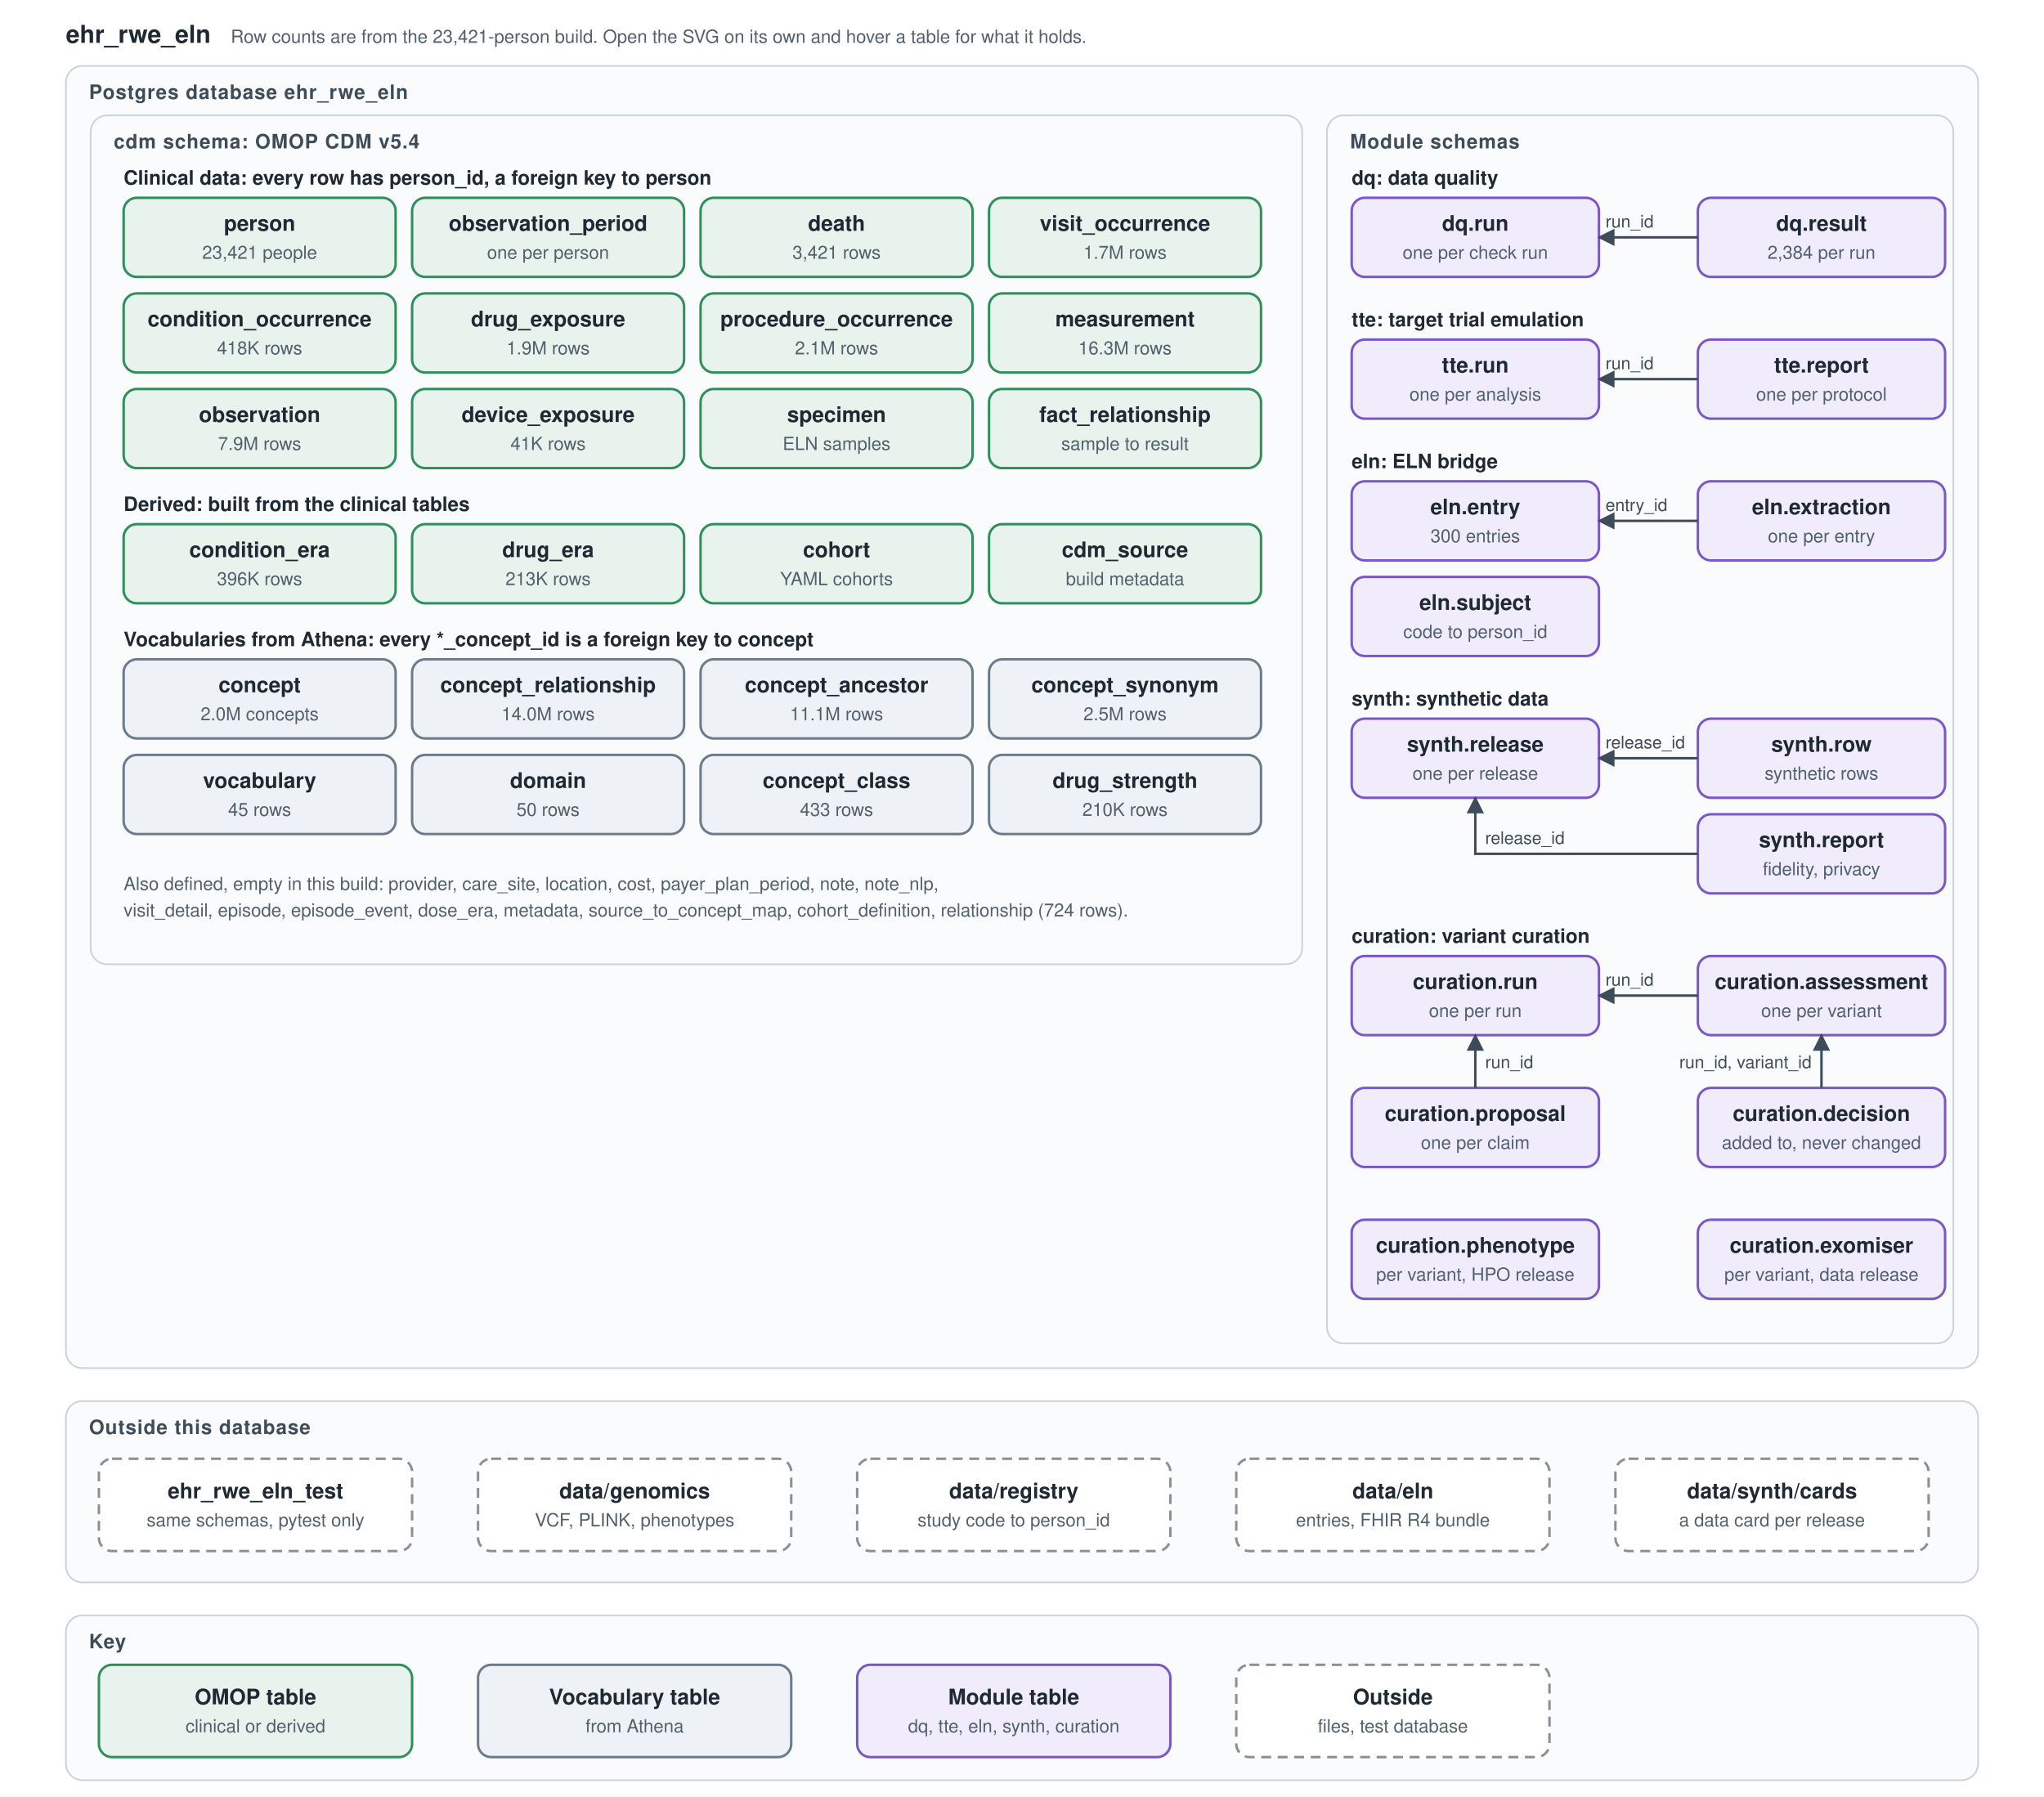
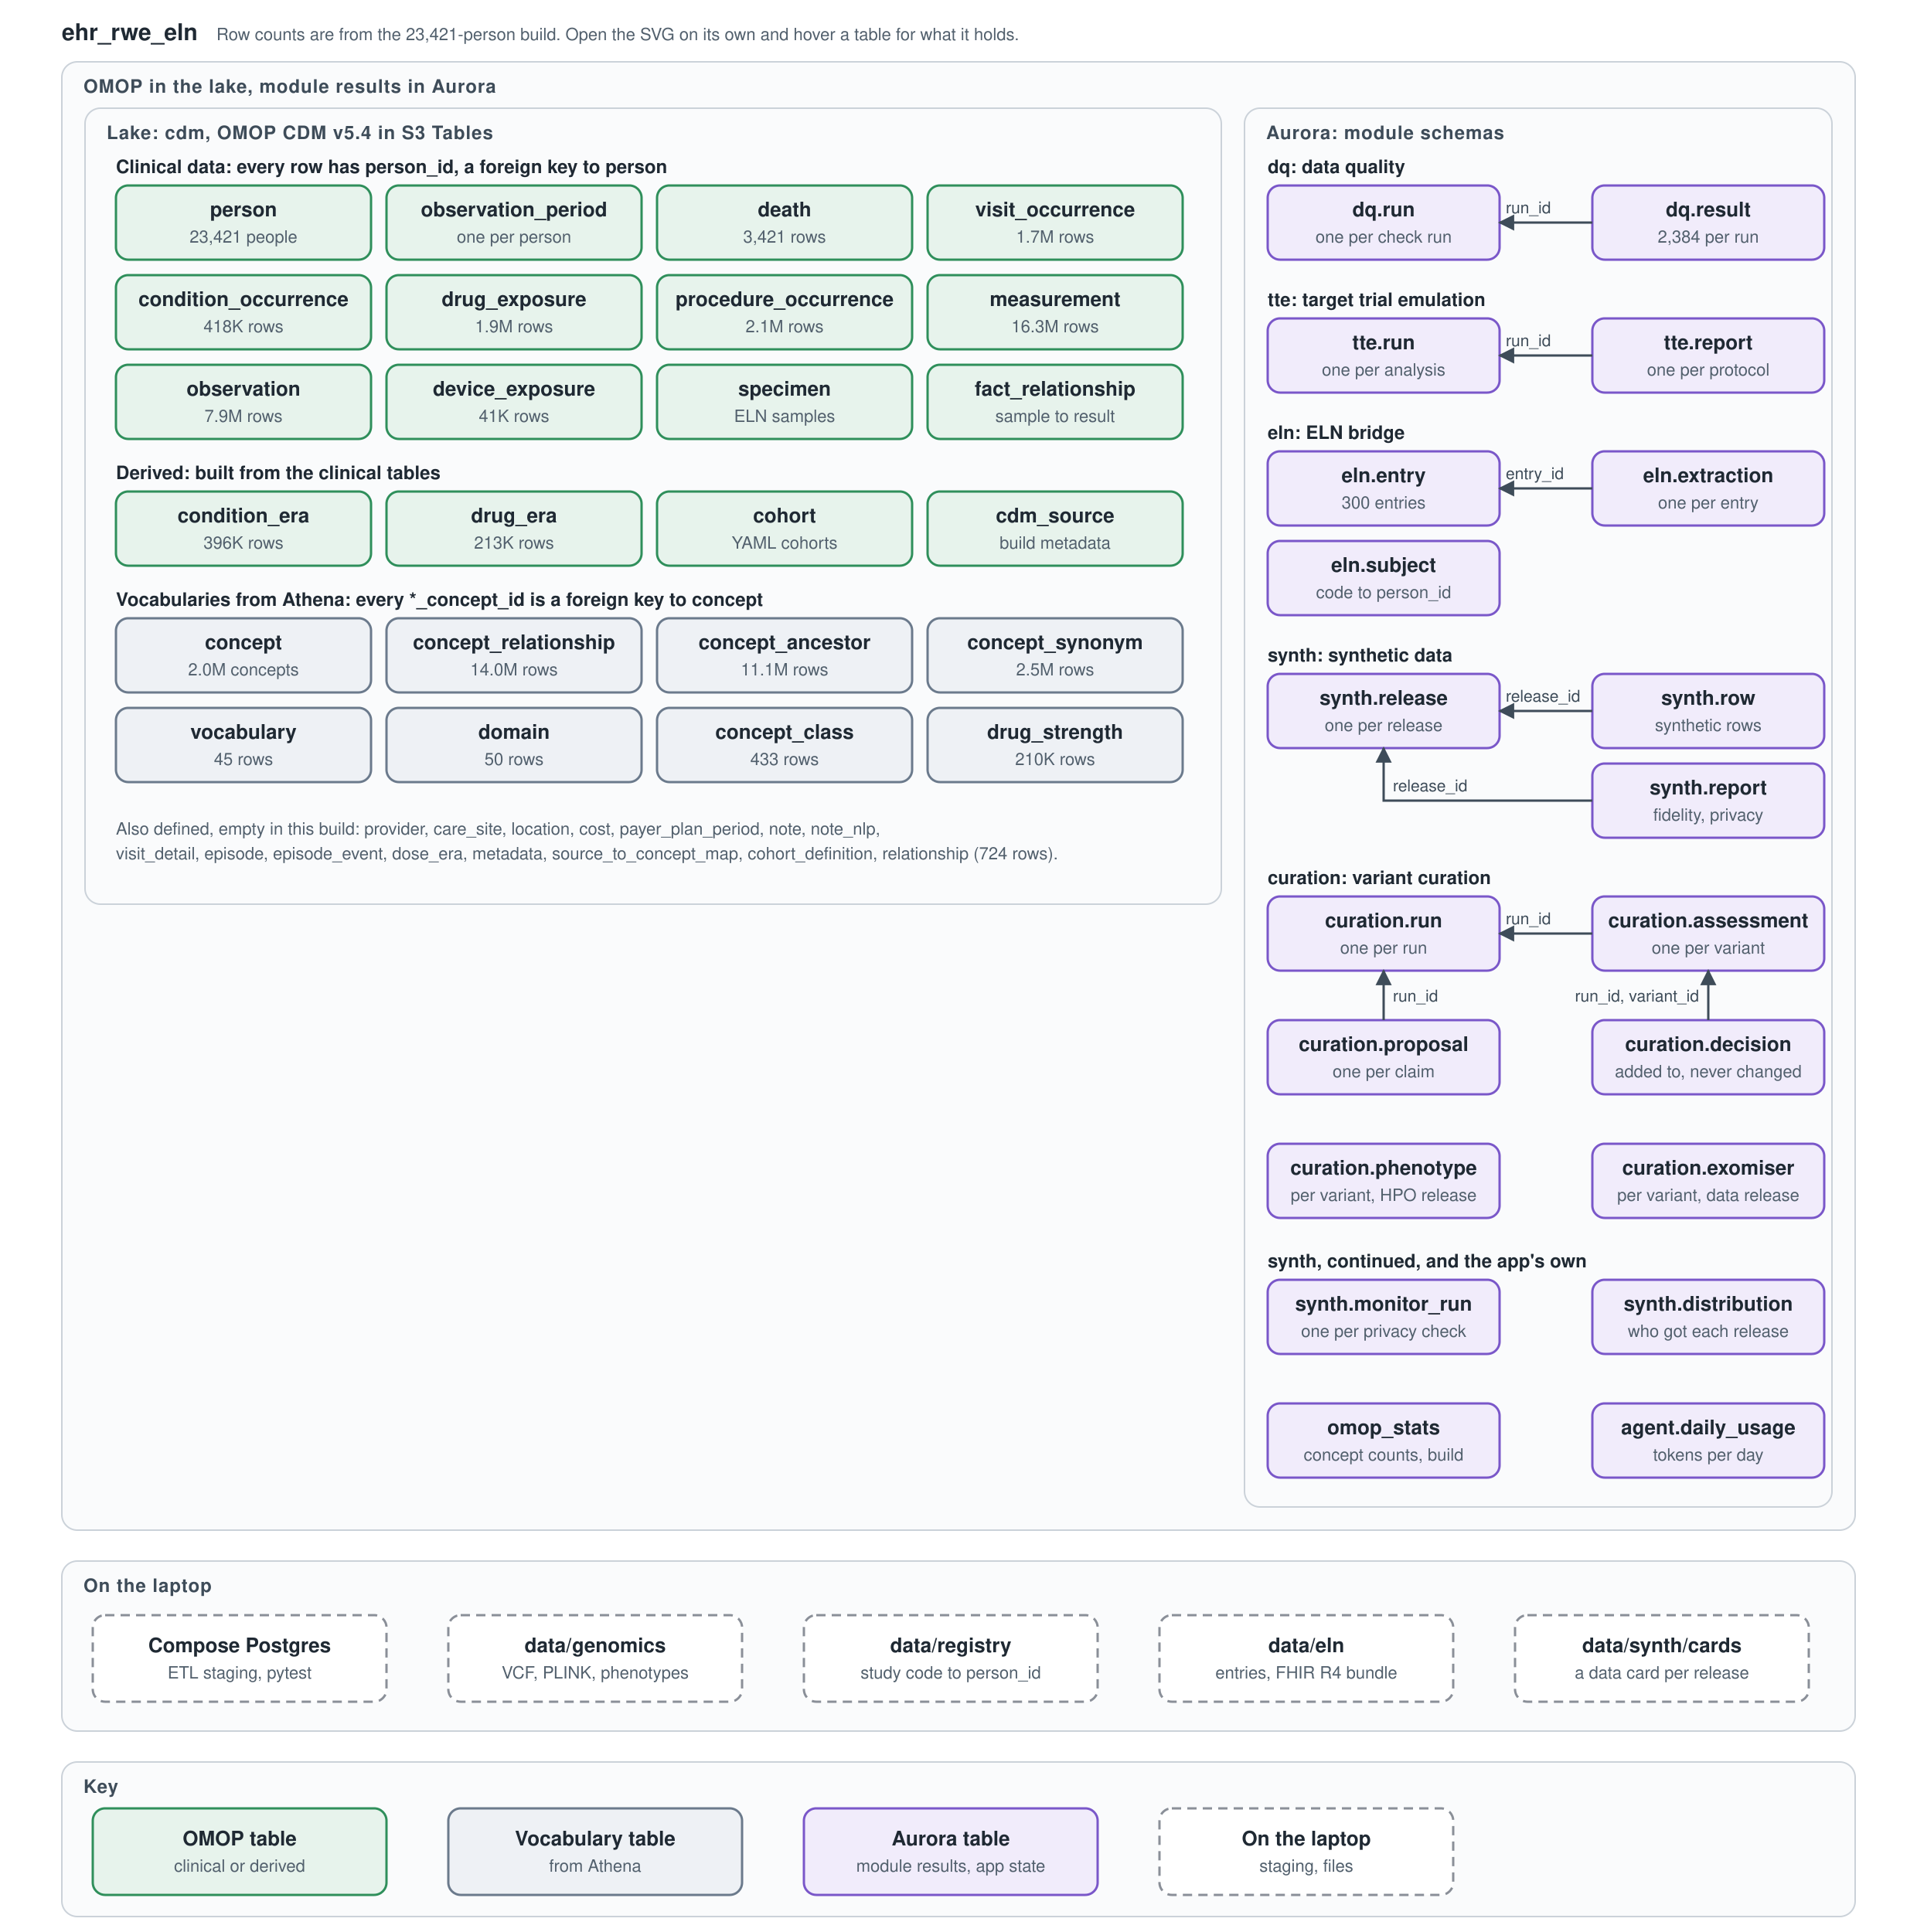
- <svg xmlns="http://www.w3.org/2000/svg" xmlns:xlink="http://www.w3.org/1999/xlink" width="1240" height="1090" viewBox="0 0 1240 1090" font-family="-apple-system, BlinkMacSystemFont, Segoe UI, Helvetica, Arial, sans-serif">
+ <svg xmlns="http://www.w3.org/2000/svg" xmlns:xlink="http://www.w3.org/1999/xlink" width="1240" height="1250" viewBox="0 0 1240 1250" font-family="-apple-system, BlinkMacSystemFont, Segoe UI, Helvetica, Arial, sans-serif">
  <defs>
    <marker id="arr" viewBox="0 0 10 10" refX="9" refY="5" markerWidth="7" markerHeight="7" orient="auto-start-reverse">
      <path d="M0,0 L10,5 L0,10 z" fill="#3E4C59" />
    </marker>
  </defs>
-   <rect width="1240" height="1090" fill="#FFFFFF" />
+   <rect width="1240" height="1250" fill="#FFFFFF" />
  <style>.t{fill:#1F2933}.s{fill:#52606D;font-size:11px}.g{fill:#3E4C59;font-size:12px;font-weight:600;letter-spacing:.04em;text-transform:uppercase}.e{fill:#3E4C59;font-size:10.5px}a:hover rect.n{stroke-width:2.5}g.h:hover rect.n{stroke-width:2.5}</style>
  <text x="40" y="26" class="t" font-size="15" font-weight="700">ehr_rwe_eln</text>
  <text x="140" y="26" class="s">Row counts are from the 23,421-person build. Open the SVG on its own and hover a table for what it holds.</text>
  <g>
-     <rect x="40" y="40" width="1160" height="790" rx="10" fill="#FAFBFC" stroke="#CBD2D9" stroke-width="1" />
-     <text x="54" y="60" class="g">Postgres database ehr_rwe_eln</text>
+     <rect x="40" y="40" width="1160" height="950" rx="10" fill="#FAFBFC" stroke="#CBD2D9" stroke-width="1" />
+     <text x="54" y="60" class="g">OMOP in the lake, module results in Aurora</text>
  </g>
  <g>
    <rect x="55" y="70" width="735" height="515" rx="10" fill="#FAFBFC" stroke="#CBD2D9" stroke-width="1" />
-     <text x="69" y="90" class="g">cdm schema: OMOP CDM v5.4</text>
+     <text x="69" y="90" class="g">Lake: cdm, OMOP CDM v5.4 in S3 Tables</text>
  </g>
  <text x="75" y="112" class="t" font-size="12" font-weight="600">Clinical data: every row has person_id, a foreign key to person</text>
  <a xlink:href="https://ohdsi.github.io/CommonDataModel/cdm54.html#person" href="https://ohdsi.github.io/CommonDataModel/cdm54.html#person" target="_blank">
    <rect class="n" x="75" y="120" width="165" height="48" rx="8" fill="#E7F3EC" stroke="#2F8F5B" stroke-width="1.5" />
    <text x="157.5" y="140.0" text-anchor="middle" class="t" font-size="13" font-weight="700">person</text>
    <text x="157.5" y="157.0" text-anchor="middle" class="s">23,421 people</text>
  </a>
  <a xlink:href="https://ohdsi.github.io/CommonDataModel/cdm54.html#observation_period" href="https://ohdsi.github.io/CommonDataModel/cdm54.html#observation_period" target="_blank">
    <rect class="n" x="250" y="120" width="165" height="48" rx="8" fill="#E7F3EC" stroke="#2F8F5B" stroke-width="1.5" />
    <text x="332.5" y="140.0" text-anchor="middle" class="t" font-size="13" font-weight="700">observation_period</text>
    <text x="332.5" y="157.0" text-anchor="middle" class="s">one per person</text>
  </a>
  <a xlink:href="https://ohdsi.github.io/CommonDataModel/cdm54.html#death" href="https://ohdsi.github.io/CommonDataModel/cdm54.html#death" target="_blank">
    <rect class="n" x="425" y="120" width="165" height="48" rx="8" fill="#E7F3EC" stroke="#2F8F5B" stroke-width="1.5" />
    <text x="507.5" y="140.0" text-anchor="middle" class="t" font-size="13" font-weight="700">death</text>
    <text x="507.5" y="157.0" text-anchor="middle" class="s">3,421 rows</text>
  </a>
  <a xlink:href="https://ohdsi.github.io/CommonDataModel/cdm54.html#visit_occurrence" href="https://ohdsi.github.io/CommonDataModel/cdm54.html#visit_occurrence" target="_blank">
    <rect class="n" x="600" y="120" width="165" height="48" rx="8" fill="#E7F3EC" stroke="#2F8F5B" stroke-width="1.5" />
    <text x="682.5" y="140.0" text-anchor="middle" class="t" font-size="13" font-weight="700">visit_occurrence</text>
    <text x="682.5" y="157.0" text-anchor="middle" class="s">1.7M rows</text>
  </a>
  <a xlink:href="https://ohdsi.github.io/CommonDataModel/cdm54.html#condition_occurrence" href="https://ohdsi.github.io/CommonDataModel/cdm54.html#condition_occurrence" target="_blank">
    <rect class="n" x="75" y="178" width="165" height="48" rx="8" fill="#E7F3EC" stroke="#2F8F5B" stroke-width="1.5" />
    <text x="157.5" y="198.0" text-anchor="middle" class="t" font-size="13" font-weight="700">condition_occurrence</text>
    <text x="157.5" y="215.0" text-anchor="middle" class="s">418K rows</text>
  </a>
  <a xlink:href="https://ohdsi.github.io/CommonDataModel/cdm54.html#drug_exposure" href="https://ohdsi.github.io/CommonDataModel/cdm54.html#drug_exposure" target="_blank">
    <rect class="n" x="250" y="178" width="165" height="48" rx="8" fill="#E7F3EC" stroke="#2F8F5B" stroke-width="1.5" />
    <text x="332.5" y="198.0" text-anchor="middle" class="t" font-size="13" font-weight="700">drug_exposure</text>
    <text x="332.5" y="215.0" text-anchor="middle" class="s">1.9M rows</text>
  </a>
  <a xlink:href="https://ohdsi.github.io/CommonDataModel/cdm54.html#procedure_occurrence" href="https://ohdsi.github.io/CommonDataModel/cdm54.html#procedure_occurrence" target="_blank">
    <rect class="n" x="425" y="178" width="165" height="48" rx="8" fill="#E7F3EC" stroke="#2F8F5B" stroke-width="1.5" />
    <text x="507.5" y="198.0" text-anchor="middle" class="t" font-size="13" font-weight="700">procedure_occurrence</text>
    <text x="507.5" y="215.0" text-anchor="middle" class="s">2.1M rows</text>
  </a>
  <a xlink:href="https://ohdsi.github.io/CommonDataModel/cdm54.html#measurement" href="https://ohdsi.github.io/CommonDataModel/cdm54.html#measurement" target="_blank">
    <rect class="n" x="600" y="178" width="165" height="48" rx="8" fill="#E7F3EC" stroke="#2F8F5B" stroke-width="1.5" />
    <text x="682.5" y="198.0" text-anchor="middle" class="t" font-size="13" font-weight="700">measurement</text>
    <text x="682.5" y="215.0" text-anchor="middle" class="s">16.3M rows</text>
  </a>
  <a xlink:href="https://ohdsi.github.io/CommonDataModel/cdm54.html#observation" href="https://ohdsi.github.io/CommonDataModel/cdm54.html#observation" target="_blank">
    <rect class="n" x="75" y="236" width="165" height="48" rx="8" fill="#E7F3EC" stroke="#2F8F5B" stroke-width="1.5" />
    <text x="157.5" y="256.0" text-anchor="middle" class="t" font-size="13" font-weight="700">observation</text>
    <text x="157.5" y="273.0" text-anchor="middle" class="s">7.9M rows</text>
  </a>
  <a xlink:href="https://ohdsi.github.io/CommonDataModel/cdm54.html#device_exposure" href="https://ohdsi.github.io/CommonDataModel/cdm54.html#device_exposure" target="_blank">
    <rect class="n" x="250" y="236" width="165" height="48" rx="8" fill="#E7F3EC" stroke="#2F8F5B" stroke-width="1.5" />
    <text x="332.5" y="256.0" text-anchor="middle" class="t" font-size="13" font-weight="700">device_exposure</text>
    <text x="332.5" y="273.0" text-anchor="middle" class="s">41K rows</text>
  </a>
  <a xlink:href="https://ohdsi.github.io/CommonDataModel/cdm54.html#specimen" href="https://ohdsi.github.io/CommonDataModel/cdm54.html#specimen" target="_blank">
    <rect class="n" x="425" y="236" width="165" height="48" rx="8" fill="#E7F3EC" stroke="#2F8F5B" stroke-width="1.5" />
    <text x="507.5" y="256.0" text-anchor="middle" class="t" font-size="13" font-weight="700">specimen</text>
    <text x="507.5" y="273.0" text-anchor="middle" class="s">ELN samples</text>
  </a>
  <a xlink:href="https://ohdsi.github.io/CommonDataModel/cdm54.html#fact_relationship" href="https://ohdsi.github.io/CommonDataModel/cdm54.html#fact_relationship" target="_blank">
    <rect class="n" x="600" y="236" width="165" height="48" rx="8" fill="#E7F3EC" stroke="#2F8F5B" stroke-width="1.5" />
    <text x="682.5" y="256.0" text-anchor="middle" class="t" font-size="13" font-weight="700">fact_relationship</text>
    <text x="682.5" y="273.0" text-anchor="middle" class="s">sample to result</text>
  </a>
  <text x="75" y="310" class="t" font-size="12" font-weight="600">Derived: built from the clinical tables</text>
  <a xlink:href="https://ohdsi.github.io/CommonDataModel/cdm54.html#condition_era" href="https://ohdsi.github.io/CommonDataModel/cdm54.html#condition_era" target="_blank">
    <rect class="n" x="75" y="318" width="165" height="48" rx="8" fill="#E7F3EC" stroke="#2F8F5B" stroke-width="1.5" />
    <text x="157.5" y="338.0" text-anchor="middle" class="t" font-size="13" font-weight="700">condition_era</text>
    <text x="157.5" y="355.0" text-anchor="middle" class="s">396K rows</text>
  </a>
  <a xlink:href="https://ohdsi.github.io/CommonDataModel/cdm54.html#drug_era" href="https://ohdsi.github.io/CommonDataModel/cdm54.html#drug_era" target="_blank">
    <rect class="n" x="250" y="318" width="165" height="48" rx="8" fill="#E7F3EC" stroke="#2F8F5B" stroke-width="1.5" />
    <text x="332.5" y="338.0" text-anchor="middle" class="t" font-size="13" font-weight="700">drug_era</text>
    <text x="332.5" y="355.0" text-anchor="middle" class="s">213K rows</text>
  </a>
  <a xlink:href="https://ohdsi.github.io/CommonDataModel/cdm54.html#cohort" href="https://ohdsi.github.io/CommonDataModel/cdm54.html#cohort" target="_blank">
    <rect class="n" x="425" y="318" width="165" height="48" rx="8" fill="#E7F3EC" stroke="#2F8F5B" stroke-width="1.5" />
    <text x="507.5" y="338.0" text-anchor="middle" class="t" font-size="13" font-weight="700">cohort</text>
    <text x="507.5" y="355.0" text-anchor="middle" class="s">YAML cohorts</text>
  </a>
  <a xlink:href="https://ohdsi.github.io/CommonDataModel/cdm54.html#cdm_source" href="https://ohdsi.github.io/CommonDataModel/cdm54.html#cdm_source" target="_blank">
    <rect class="n" x="600" y="318" width="165" height="48" rx="8" fill="#E7F3EC" stroke="#2F8F5B" stroke-width="1.5" />
    <text x="682.5" y="338.0" text-anchor="middle" class="t" font-size="13" font-weight="700">cdm_source</text>
    <text x="682.5" y="355.0" text-anchor="middle" class="s">build metadata</text>
  </a>
  <text x="75" y="392" class="t" font-size="12" font-weight="600">Vocabularies from Athena: every *_concept_id is a foreign key to concept</text>
  <a xlink:href="https://ohdsi.github.io/CommonDataModel/cdm54.html#concept" href="https://ohdsi.github.io/CommonDataModel/cdm54.html#concept" target="_blank">
    <rect class="n" x="75" y="400" width="165" height="48" rx="8" fill="#EEF1F5" stroke="#6B7A8C" stroke-width="1.5" />
    <text x="157.5" y="420.0" text-anchor="middle" class="t" font-size="13" font-weight="700">concept</text>
    <text x="157.5" y="437.0" text-anchor="middle" class="s">2.0M concepts</text>
  </a>
  <a xlink:href="https://ohdsi.github.io/CommonDataModel/cdm54.html#concept_relationship" href="https://ohdsi.github.io/CommonDataModel/cdm54.html#concept_relationship" target="_blank">
    <rect class="n" x="250" y="400" width="165" height="48" rx="8" fill="#EEF1F5" stroke="#6B7A8C" stroke-width="1.5" />
    <text x="332.5" y="420.0" text-anchor="middle" class="t" font-size="13" font-weight="700">concept_relationship</text>
    <text x="332.5" y="437.0" text-anchor="middle" class="s">14.0M rows</text>
  </a>
  <a xlink:href="https://ohdsi.github.io/CommonDataModel/cdm54.html#concept_ancestor" href="https://ohdsi.github.io/CommonDataModel/cdm54.html#concept_ancestor" target="_blank">
    <rect class="n" x="425" y="400" width="165" height="48" rx="8" fill="#EEF1F5" stroke="#6B7A8C" stroke-width="1.5" />
    <text x="507.5" y="420.0" text-anchor="middle" class="t" font-size="13" font-weight="700">concept_ancestor</text>
    <text x="507.5" y="437.0" text-anchor="middle" class="s">11.1M rows</text>
  </a>
  <a xlink:href="https://ohdsi.github.io/CommonDataModel/cdm54.html#concept_synonym" href="https://ohdsi.github.io/CommonDataModel/cdm54.html#concept_synonym" target="_blank">
    <rect class="n" x="600" y="400" width="165" height="48" rx="8" fill="#EEF1F5" stroke="#6B7A8C" stroke-width="1.5" />
    <text x="682.5" y="420.0" text-anchor="middle" class="t" font-size="13" font-weight="700">concept_synonym</text>
    <text x="682.5" y="437.0" text-anchor="middle" class="s">2.5M rows</text>
  </a>
  <a xlink:href="https://ohdsi.github.io/CommonDataModel/cdm54.html#vocabulary" href="https://ohdsi.github.io/CommonDataModel/cdm54.html#vocabulary" target="_blank">
    <rect class="n" x="75" y="458" width="165" height="48" rx="8" fill="#EEF1F5" stroke="#6B7A8C" stroke-width="1.5" />
    <text x="157.5" y="478.0" text-anchor="middle" class="t" font-size="13" font-weight="700">vocabulary</text>
    <text x="157.5" y="495.0" text-anchor="middle" class="s">45 rows</text>
  </a>
  <a xlink:href="https://ohdsi.github.io/CommonDataModel/cdm54.html#domain" href="https://ohdsi.github.io/CommonDataModel/cdm54.html#domain" target="_blank">
    <rect class="n" x="250" y="458" width="165" height="48" rx="8" fill="#EEF1F5" stroke="#6B7A8C" stroke-width="1.5" />
    <text x="332.5" y="478.0" text-anchor="middle" class="t" font-size="13" font-weight="700">domain</text>
    <text x="332.5" y="495.0" text-anchor="middle" class="s">50 rows</text>
  </a>
  <a xlink:href="https://ohdsi.github.io/CommonDataModel/cdm54.html#concept_class" href="https://ohdsi.github.io/CommonDataModel/cdm54.html#concept_class" target="_blank">
    <rect class="n" x="425" y="458" width="165" height="48" rx="8" fill="#EEF1F5" stroke="#6B7A8C" stroke-width="1.5" />
    <text x="507.5" y="478.0" text-anchor="middle" class="t" font-size="13" font-weight="700">concept_class</text>
    <text x="507.5" y="495.0" text-anchor="middle" class="s">433 rows</text>
  </a>
  <a xlink:href="https://ohdsi.github.io/CommonDataModel/cdm54.html#drug_strength" href="https://ohdsi.github.io/CommonDataModel/cdm54.html#drug_strength" target="_blank">
    <rect class="n" x="600" y="458" width="165" height="48" rx="8" fill="#EEF1F5" stroke="#6B7A8C" stroke-width="1.5" />
    <text x="682.5" y="478.0" text-anchor="middle" class="t" font-size="13" font-weight="700">drug_strength</text>
    <text x="682.5" y="495.0" text-anchor="middle" class="s">210K rows</text>
  </a>
  <text x="75" y="540" class="s">Also defined, empty in this build: provider, care_site, location, cost, payer_plan_period, note, note_nlp,</text>
  <text x="75" y="556" class="s">visit_detail, episode, episode_event, dose_era, metadata, source_to_concept_map, cohort_definition, relationship (724 rows).</text>
  <g>
-     <rect x="805" y="70" width="380" height="745" rx="10" fill="#FAFBFC" stroke="#CBD2D9" stroke-width="1" />
-     <text x="819" y="90" class="g">Module schemas</text>
+     <rect x="805" y="70" width="380" height="905" rx="10" fill="#FAFBFC" stroke="#CBD2D9" stroke-width="1" />
+     <text x="819" y="90" class="g">Aurora: module schemas</text>
  </g>
  <text x="820" y="112" class="t" font-size="12" font-weight="600">dq: data quality</text>
  <a xlink:href="https://github.com/toddcreasy/ehr-rwe-eln/blob/main/migrations/versions/003_dq_results.py" href="https://github.com/toddcreasy/ehr-rwe-eln/blob/main/migrations/versions/003_dq_results.py" target="_blank">
    <rect class="n" x="820" y="120" width="150" height="48" rx="8" fill="#F1ECFB" stroke="#7A57C9" stroke-width="1.5" />
    <text x="895.0" y="140.0" text-anchor="middle" class="t" font-size="13" font-weight="700">dq.run</text>
    <text x="895.0" y="157.0" text-anchor="middle" class="s">one per check run</text>
  </a>
  <a xlink:href="https://github.com/toddcreasy/ehr-rwe-eln/blob/main/migrations/versions/003_dq_results.py" href="https://github.com/toddcreasy/ehr-rwe-eln/blob/main/migrations/versions/003_dq_results.py" target="_blank">
    <rect class="n" x="1030" y="120" width="150" height="48" rx="8" fill="#F1ECFB" stroke="#7A57C9" stroke-width="1.5" />
    <text x="1105.0" y="140.0" text-anchor="middle" class="t" font-size="13" font-weight="700">dq.result</text>
    <text x="1105.0" y="157.0" text-anchor="middle" class="s">2,384 per run</text>
  </a>
  <g>
    <polyline points="1030,144 970,144" fill="none" stroke="#3E4C59" stroke-width="1.5" marker-end="url(#arr)" />
  </g>
  <text x="974" y="138" class="e">run_id</text>
  <text x="820" y="198" class="t" font-size="12" font-weight="600">tte: target trial emulation</text>
  <a xlink:href="https://github.com/toddcreasy/ehr-rwe-eln/blob/main/migrations/versions/005_tte_reports.py" href="https://github.com/toddcreasy/ehr-rwe-eln/blob/main/migrations/versions/005_tte_reports.py" target="_blank">
    <rect class="n" x="820" y="206" width="150" height="48" rx="8" fill="#F1ECFB" stroke="#7A57C9" stroke-width="1.5" />
    <text x="895.0" y="226.0" text-anchor="middle" class="t" font-size="13" font-weight="700">tte.run</text>
    <text x="895.0" y="243.0" text-anchor="middle" class="s">one per analysis</text>
  </a>
  <a xlink:href="https://github.com/toddcreasy/ehr-rwe-eln/blob/main/migrations/versions/005_tte_reports.py" href="https://github.com/toddcreasy/ehr-rwe-eln/blob/main/migrations/versions/005_tte_reports.py" target="_blank">
    <rect class="n" x="1030" y="206" width="150" height="48" rx="8" fill="#F1ECFB" stroke="#7A57C9" stroke-width="1.5" />
    <text x="1105.0" y="226.0" text-anchor="middle" class="t" font-size="13" font-weight="700">tte.report</text>
    <text x="1105.0" y="243.0" text-anchor="middle" class="s">one per protocol</text>
  </a>
  <g>
    <polyline points="1030,230 970,230" fill="none" stroke="#3E4C59" stroke-width="1.5" marker-end="url(#arr)" />
  </g>
  <text x="974" y="224" class="e">run_id</text>
  <text x="820" y="284" class="t" font-size="12" font-weight="600">eln: ELN bridge</text>
  <a xlink:href="https://github.com/toddcreasy/ehr-rwe-eln/blob/main/migrations/versions/006_eln.py" href="https://github.com/toddcreasy/ehr-rwe-eln/blob/main/migrations/versions/006_eln.py" target="_blank">
    <rect class="n" x="820" y="292" width="150" height="48" rx="8" fill="#F1ECFB" stroke="#7A57C9" stroke-width="1.5" />
    <text x="895.0" y="312.0" text-anchor="middle" class="t" font-size="13" font-weight="700">eln.entry</text>
    <text x="895.0" y="329.0" text-anchor="middle" class="s">300 entries</text>
  </a>
  <a xlink:href="https://github.com/toddcreasy/ehr-rwe-eln/blob/main/migrations/versions/006_eln.py" href="https://github.com/toddcreasy/ehr-rwe-eln/blob/main/migrations/versions/006_eln.py" target="_blank">
    <rect class="n" x="1030" y="292" width="150" height="48" rx="8" fill="#F1ECFB" stroke="#7A57C9" stroke-width="1.5" />
    <text x="1105.0" y="312.0" text-anchor="middle" class="t" font-size="13" font-weight="700">eln.extraction</text>
    <text x="1105.0" y="329.0" text-anchor="middle" class="s">one per entry</text>
  </a>
  <g>
    <polyline points="1030,316 970,316" fill="none" stroke="#3E4C59" stroke-width="1.5" marker-end="url(#arr)" />
  </g>
  <text x="974" y="310" class="e">entry_id</text>
  <text x="820" y="428" class="t" font-size="12" font-weight="600">synth: synthetic data</text>
  <a xlink:href="https://github.com/toddcreasy/ehr-rwe-eln/blob/main/migrations/versions/007_synth.py" href="https://github.com/toddcreasy/ehr-rwe-eln/blob/main/migrations/versions/007_synth.py" target="_blank">
    <rect class="n" x="820" y="436" width="150" height="48" rx="8" fill="#F1ECFB" stroke="#7A57C9" stroke-width="1.5" />
    <text x="895.0" y="456.0" text-anchor="middle" class="t" font-size="13" font-weight="700">synth.release</text>
    <text x="895.0" y="473.0" text-anchor="middle" class="s">one per release</text>
  </a>
  <a xlink:href="https://github.com/toddcreasy/ehr-rwe-eln/blob/main/migrations/versions/007_synth.py" href="https://github.com/toddcreasy/ehr-rwe-eln/blob/main/migrations/versions/007_synth.py" target="_blank">
    <rect class="n" x="1030" y="436" width="150" height="48" rx="8" fill="#F1ECFB" stroke="#7A57C9" stroke-width="1.5" />
    <text x="1105.0" y="456.0" text-anchor="middle" class="t" font-size="13" font-weight="700">synth.row</text>
    <text x="1105.0" y="473.0" text-anchor="middle" class="s">synthetic rows</text>
  </a>
  <g>
    <polyline points="1030,460 970,460" fill="none" stroke="#3E4C59" stroke-width="1.5" marker-end="url(#arr)" />
  </g>
  <text x="974" y="454" class="e">release_id</text>
  <a xlink:href="https://github.com/toddcreasy/ehr-rwe-eln/blob/main/migrations/versions/006_eln.py" href="https://github.com/toddcreasy/ehr-rwe-eln/blob/main/migrations/versions/006_eln.py" target="_blank">
    <rect class="n" x="820" y="350" width="150" height="48" rx="8" fill="#F1ECFB" stroke="#7A57C9" stroke-width="1.5" />
    <text x="895.0" y="370.0" text-anchor="middle" class="t" font-size="13" font-weight="700">eln.subject</text>
    <text x="895.0" y="387.0" text-anchor="middle" class="s">code to person_id</text>
  </a>
  <a xlink:href="https://github.com/toddcreasy/ehr-rwe-eln/blob/main/migrations/versions/008_synth_reports.py" href="https://github.com/toddcreasy/ehr-rwe-eln/blob/main/migrations/versions/008_synth_reports.py" target="_blank">
    <rect class="n" x="1030" y="494" width="150" height="48" rx="8" fill="#F1ECFB" stroke="#7A57C9" stroke-width="1.5" />
    <text x="1105.0" y="514.0" text-anchor="middle" class="t" font-size="13" font-weight="700">synth.report</text>
    <text x="1105.0" y="531.0" text-anchor="middle" class="s">fidelity, privacy</text>
  </a>
  <g>
    <polyline points="1030,518 895.0,518 895.0,484" fill="none" stroke="#3E4C59" stroke-width="1.5" marker-end="url(#arr)" />
  </g>
  <text x="901.0" y="512" class="e">release_id</text>
  <text x="820" y="572" class="t" font-size="12" font-weight="600">curation: variant curation</text>
  <a xlink:href="https://github.com/toddcreasy/ehr-rwe-eln/blob/main/migrations/versions/013_curation.py" href="https://github.com/toddcreasy/ehr-rwe-eln/blob/main/migrations/versions/013_curation.py" target="_blank">
    <rect class="n" x="820" y="580" width="150" height="48" rx="8" fill="#F1ECFB" stroke="#7A57C9" stroke-width="1.5" />
    <text x="895.0" y="600.0" text-anchor="middle" class="t" font-size="13" font-weight="700">curation.run</text>
    <text x="895.0" y="617.0" text-anchor="middle" class="s">one per run</text>
  </a>
  <a xlink:href="https://github.com/toddcreasy/ehr-rwe-eln/blob/main/migrations/versions/013_curation.py" href="https://github.com/toddcreasy/ehr-rwe-eln/blob/main/migrations/versions/013_curation.py" target="_blank">
    <rect class="n" x="1030" y="580" width="150" height="48" rx="8" fill="#F1ECFB" stroke="#7A57C9" stroke-width="1.5" />
    <text x="1105.0" y="600.0" text-anchor="middle" class="t" font-size="13" font-weight="700">curation.assessment</text>
    <text x="1105.0" y="617.0" text-anchor="middle" class="s">one per variant</text>
  </a>
  <g>
    <polyline points="1030,604 970,604" fill="none" stroke="#3E4C59" stroke-width="1.5" marker-end="url(#arr)" />
  </g>
  <text x="974" y="598" class="e">run_id</text>
  <a xlink:href="https://github.com/toddcreasy/ehr-rwe-eln/blob/main/migrations/versions/015_curation_proposals.py" href="https://github.com/toddcreasy/ehr-rwe-eln/blob/main/migrations/versions/015_curation_proposals.py" target="_blank">
    <rect class="n" x="820" y="660" width="150" height="48" rx="8" fill="#F1ECFB" stroke="#7A57C9" stroke-width="1.5" />
    <text x="895.0" y="680.0" text-anchor="middle" class="t" font-size="13" font-weight="700">curation.proposal</text>
    <text x="895.0" y="697.0" text-anchor="middle" class="s">one per claim</text>
  </a>
  <a xlink:href="https://github.com/toddcreasy/ehr-rwe-eln/blob/main/migrations/versions/016_curation_decisions.py" href="https://github.com/toddcreasy/ehr-rwe-eln/blob/main/migrations/versions/016_curation_decisions.py" target="_blank">
    <rect class="n" x="1030" y="660" width="150" height="48" rx="8" fill="#F1ECFB" stroke="#7A57C9" stroke-width="1.5" />
    <text x="1105.0" y="680.0" text-anchor="middle" class="t" font-size="13" font-weight="700">curation.decision</text>
    <text x="1105.0" y="697.0" text-anchor="middle" class="s">added to, never changed</text>
  </a>
  <a xlink:href="https://github.com/toddcreasy/ehr-rwe-eln/blob/main/migrations/versions/017_curation_phenotype.py" href="https://github.com/toddcreasy/ehr-rwe-eln/blob/main/migrations/versions/017_curation_phenotype.py" target="_blank">
    <rect class="n" x="820" y="740" width="150" height="48" rx="8" fill="#F1ECFB" stroke="#7A57C9" stroke-width="1.5" />
    <text x="895.0" y="760.0" text-anchor="middle" class="t" font-size="13" font-weight="700">curation.phenotype</text>
    <text x="895.0" y="777.0" text-anchor="middle" class="s">per variant, HPO release</text>
  </a>
  <a xlink:href="https://github.com/toddcreasy/ehr-rwe-eln/blob/main/migrations/versions/022_curation_exomiser.py" href="https://github.com/toddcreasy/ehr-rwe-eln/blob/main/migrations/versions/022_curation_exomiser.py" target="_blank">
    <rect class="n" x="1030" y="740" width="150" height="48" rx="8" fill="#F1ECFB" stroke="#7A57C9" stroke-width="1.5" />
    <text x="1105.0" y="760.0" text-anchor="middle" class="t" font-size="13" font-weight="700">curation.exomiser</text>
    <text x="1105.0" y="777.0" text-anchor="middle" class="s">per variant, data release</text>
  </a>
+   <text x="820" y="820" class="t" font-size="12" font-weight="600">synth, continued, and the app's own</text>
+   <a xlink:href="https://github.com/toddcreasy/ehr-rwe-eln/blob/main/migrations/versions/011_synth_monitor.py" href="https://github.com/toddcreasy/ehr-rwe-eln/blob/main/migrations/versions/011_synth_monitor.py" target="_blank">
+     <rect class="n" x="820" y="828" width="150" height="48" rx="8" fill="#F1ECFB" stroke="#7A57C9" stroke-width="1.5" />
+     <text x="895.0" y="848.0" text-anchor="middle" class="t" font-size="13" font-weight="700">synth.monitor_run</text>
+     <text x="895.0" y="865.0" text-anchor="middle" class="s">one per privacy check</text>
+   </a>
+   <a xlink:href="https://github.com/toddcreasy/ehr-rwe-eln/blob/main/migrations/versions/009_synth_withdrawal.py" href="https://github.com/toddcreasy/ehr-rwe-eln/blob/main/migrations/versions/009_synth_withdrawal.py" target="_blank">
+     <rect class="n" x="1030" y="828" width="150" height="48" rx="8" fill="#F1ECFB" stroke="#7A57C9" stroke-width="1.5" />
+     <text x="1105.0" y="848.0" text-anchor="middle" class="t" font-size="13" font-weight="700">synth.distribution</text>
+     <text x="1105.0" y="865.0" text-anchor="middle" class="s">who got each release</text>
+   </a>
+   <a xlink:href="https://github.com/toddcreasy/ehr-rwe-eln/blob/main/migrations/versions/020_omop_stats.py" href="https://github.com/toddcreasy/ehr-rwe-eln/blob/main/migrations/versions/020_omop_stats.py" target="_blank">
+     <rect class="n" x="820" y="908" width="150" height="48" rx="8" fill="#F1ECFB" stroke="#7A57C9" stroke-width="1.5" />
+     <text x="895.0" y="928.0" text-anchor="middle" class="t" font-size="13" font-weight="700">omop_stats</text>
+     <text x="895.0" y="945.0" text-anchor="middle" class="s">concept counts, build</text>
+   </a>
+   <a xlink:href="https://github.com/toddcreasy/ehr-rwe-eln/blob/main/migrations/versions/018_agent_daily_usage.py" href="https://github.com/toddcreasy/ehr-rwe-eln/blob/main/migrations/versions/018_agent_daily_usage.py" target="_blank">
+     <rect class="n" x="1030" y="908" width="150" height="48" rx="8" fill="#F1ECFB" stroke="#7A57C9" stroke-width="1.5" />
+     <text x="1105.0" y="928.0" text-anchor="middle" class="t" font-size="13" font-weight="700">agent.daily_usage</text>
+     <text x="1105.0" y="945.0" text-anchor="middle" class="s">tokens per day</text>
+   </a>
  <g>
    <polyline points="895.0,660 895.0,628" fill="none" stroke="#3E4C59" stroke-width="1.5" marker-end="url(#arr)" />
  </g>
  <text x="901.0" y="648" class="e">run_id</text>
  <g>
    <polyline points="1105.0,660 1105.0,628" fill="none" stroke="#3E4C59" stroke-width="1.5" marker-end="url(#arr)" />
  </g>
  <text x="1099.0" y="648" class="e" text-anchor="end">run_id, variant_id</text>
-   <g transform="translate(0,230)">
+   <g transform="translate(0,390)">
    <g>
      <rect x="40" y="620" width="1160" height="110" rx="10" fill="#FAFBFC" stroke="#CBD2D9" stroke-width="1" />
-       <text x="54" y="640" class="g">Outside this database</text>
-     </g>
-     <a xlink:href="https://github.com/toddcreasy/ehr-rwe-eln/blob/main/tests/conftest.py" href="https://github.com/toddcreasy/ehr-rwe-eln/blob/main/tests/conftest.py" target="_blank">
+       <text x="54" y="640" class="g">On the laptop</text>
+     </g>
+     <a xlink:href="https://github.com/toddcreasy/ehr-rwe-eln/blob/main/docker-compose.yml" href="https://github.com/toddcreasy/ehr-rwe-eln/blob/main/docker-compose.yml" target="_blank">
      <rect class="n" x="60" y="655" width="190" height="56" rx="8" fill="#FFFFFF" stroke="#8A8F98" stroke-width="1.5" stroke-dasharray="6 4" />
-       <text x="155.0" y="679.0" text-anchor="middle" class="t" font-size="13" font-weight="700">ehr_rwe_eln_test</text>
-       <text x="155.0" y="696.0" text-anchor="middle" class="s">same schemas, pytest only</text>
+       <text x="155.0" y="679.0" text-anchor="middle" class="t" font-size="13" font-weight="700">Compose Postgres</text>
+       <text x="155.0" y="696.0" text-anchor="middle" class="s">ETL staging, pytest</text>
    </a>
    <a xlink:href="https://github.com/toddcreasy/ehr-rwe-eln/blob/main/docs/modules/genomics.md" href="https://github.com/toddcreasy/ehr-rwe-eln/blob/main/docs/modules/genomics.md" target="_blank">
      <rect class="n" x="290" y="655" width="190" height="56" rx="8" fill="#FFFFFF" stroke="#8A8F98" stroke-width="1.5" stroke-dasharray="6 4" />
      <text x="385.0" y="679.0" text-anchor="middle" class="t" font-size="13" font-weight="700">data/genomics</text>
      <text x="385.0" y="696.0" text-anchor="middle" class="s">VCF, PLINK, phenotypes</text>
    </a>
    <a xlink:href="https://github.com/toddcreasy/ehr-rwe-eln/blob/main/docs/modules/genomics.md" href="https://github.com/toddcreasy/ehr-rwe-eln/blob/main/docs/modules/genomics.md" target="_blank">
      <rect class="n" x="520" y="655" width="190" height="56" rx="8" fill="#FFFFFF" stroke="#8A8F98" stroke-width="1.5" stroke-dasharray="6 4" />
      <text x="615.0" y="679.0" text-anchor="middle" class="t" font-size="13" font-weight="700">data/registry</text>
      <text x="615.0" y="696.0" text-anchor="middle" class="s">study code to person_id</text>
    </a>
    <a xlink:href="https://github.com/toddcreasy/ehr-rwe-eln/blob/main/docs/modules/eln.md" href="https://github.com/toddcreasy/ehr-rwe-eln/blob/main/docs/modules/eln.md" target="_blank">
      <rect class="n" x="750" y="655" width="190" height="56" rx="8" fill="#FFFFFF" stroke="#8A8F98" stroke-width="1.5" stroke-dasharray="6 4" />
      <text x="845.0" y="679.0" text-anchor="middle" class="t" font-size="13" font-weight="700">data/eln</text>
      <text x="845.0" y="696.0" text-anchor="middle" class="s">entries, FHIR R4 bundle</text>
    </a>
    <a xlink:href="https://github.com/toddcreasy/ehr-rwe-eln/blob/main/docs/modules/synthetic_data.md" href="https://github.com/toddcreasy/ehr-rwe-eln/blob/main/docs/modules/synthetic_data.md" target="_blank">
      <rect class="n" x="980" y="655" width="190" height="56" rx="8" fill="#FFFFFF" stroke="#8A8F98" stroke-width="1.5" stroke-dasharray="6 4" />
      <text x="1075.0" y="679.0" text-anchor="middle" class="t" font-size="13" font-weight="700">data/synth/cards</text>
      <text x="1075.0" y="696.0" text-anchor="middle" class="s">a data card per release</text>
    </a>
    <g>
      <rect x="40" y="750" width="1160" height="100" rx="10" fill="#FAFBFC" stroke="#CBD2D9" stroke-width="1" />
      <text x="54" y="770" class="g">Key</text>
    </g>
    <g class="h">
      <rect class="n" x="60" y="780" width="190" height="56" rx="8" fill="#E7F3EC" stroke="#2F8F5B" stroke-width="1.5" />
      <text x="155.0" y="804.0" text-anchor="middle" class="t" font-size="13" font-weight="700">OMOP table</text>
      <text x="155.0" y="821.0" text-anchor="middle" class="s">clinical or derived</text>
    </g>
    <g class="h">
      <rect class="n" x="290" y="780" width="190" height="56" rx="8" fill="#EEF1F5" stroke="#6B7A8C" stroke-width="1.5" />
      <text x="385.0" y="804.0" text-anchor="middle" class="t" font-size="13" font-weight="700">Vocabulary table</text>
      <text x="385.0" y="821.0" text-anchor="middle" class="s">from Athena</text>
    </g>
    <g class="h">
      <rect class="n" x="520" y="780" width="190" height="56" rx="8" fill="#F1ECFB" stroke="#7A57C9" stroke-width="1.5" />
-       <text x="615.0" y="804.0" text-anchor="middle" class="t" font-size="13" font-weight="700">Module table</text>
-       <text x="615.0" y="821.0" text-anchor="middle" class="s">dq, tte, eln, synth, curation</text>
+       <text x="615.0" y="804.0" text-anchor="middle" class="t" font-size="13" font-weight="700">Aurora table</text>
+       <text x="615.0" y="821.0" text-anchor="middle" class="s">module results, app state</text>
    </g>
    <g class="h">
      <rect class="n" x="750" y="780" width="190" height="56" rx="8" fill="#FFFFFF" stroke="#8A8F98" stroke-width="1.5" stroke-dasharray="6 4" />
-       <text x="845.0" y="804.0" text-anchor="middle" class="t" font-size="13" font-weight="700">Outside</text>
-       <text x="845.0" y="821.0" text-anchor="middle" class="s">files, test database</text>
+       <text x="845.0" y="804.0" text-anchor="middle" class="t" font-size="13" font-weight="700">On the laptop</text>
+       <text x="845.0" y="821.0" text-anchor="middle" class="s">staging, files</text>
    </g>
  </g>
</svg>
